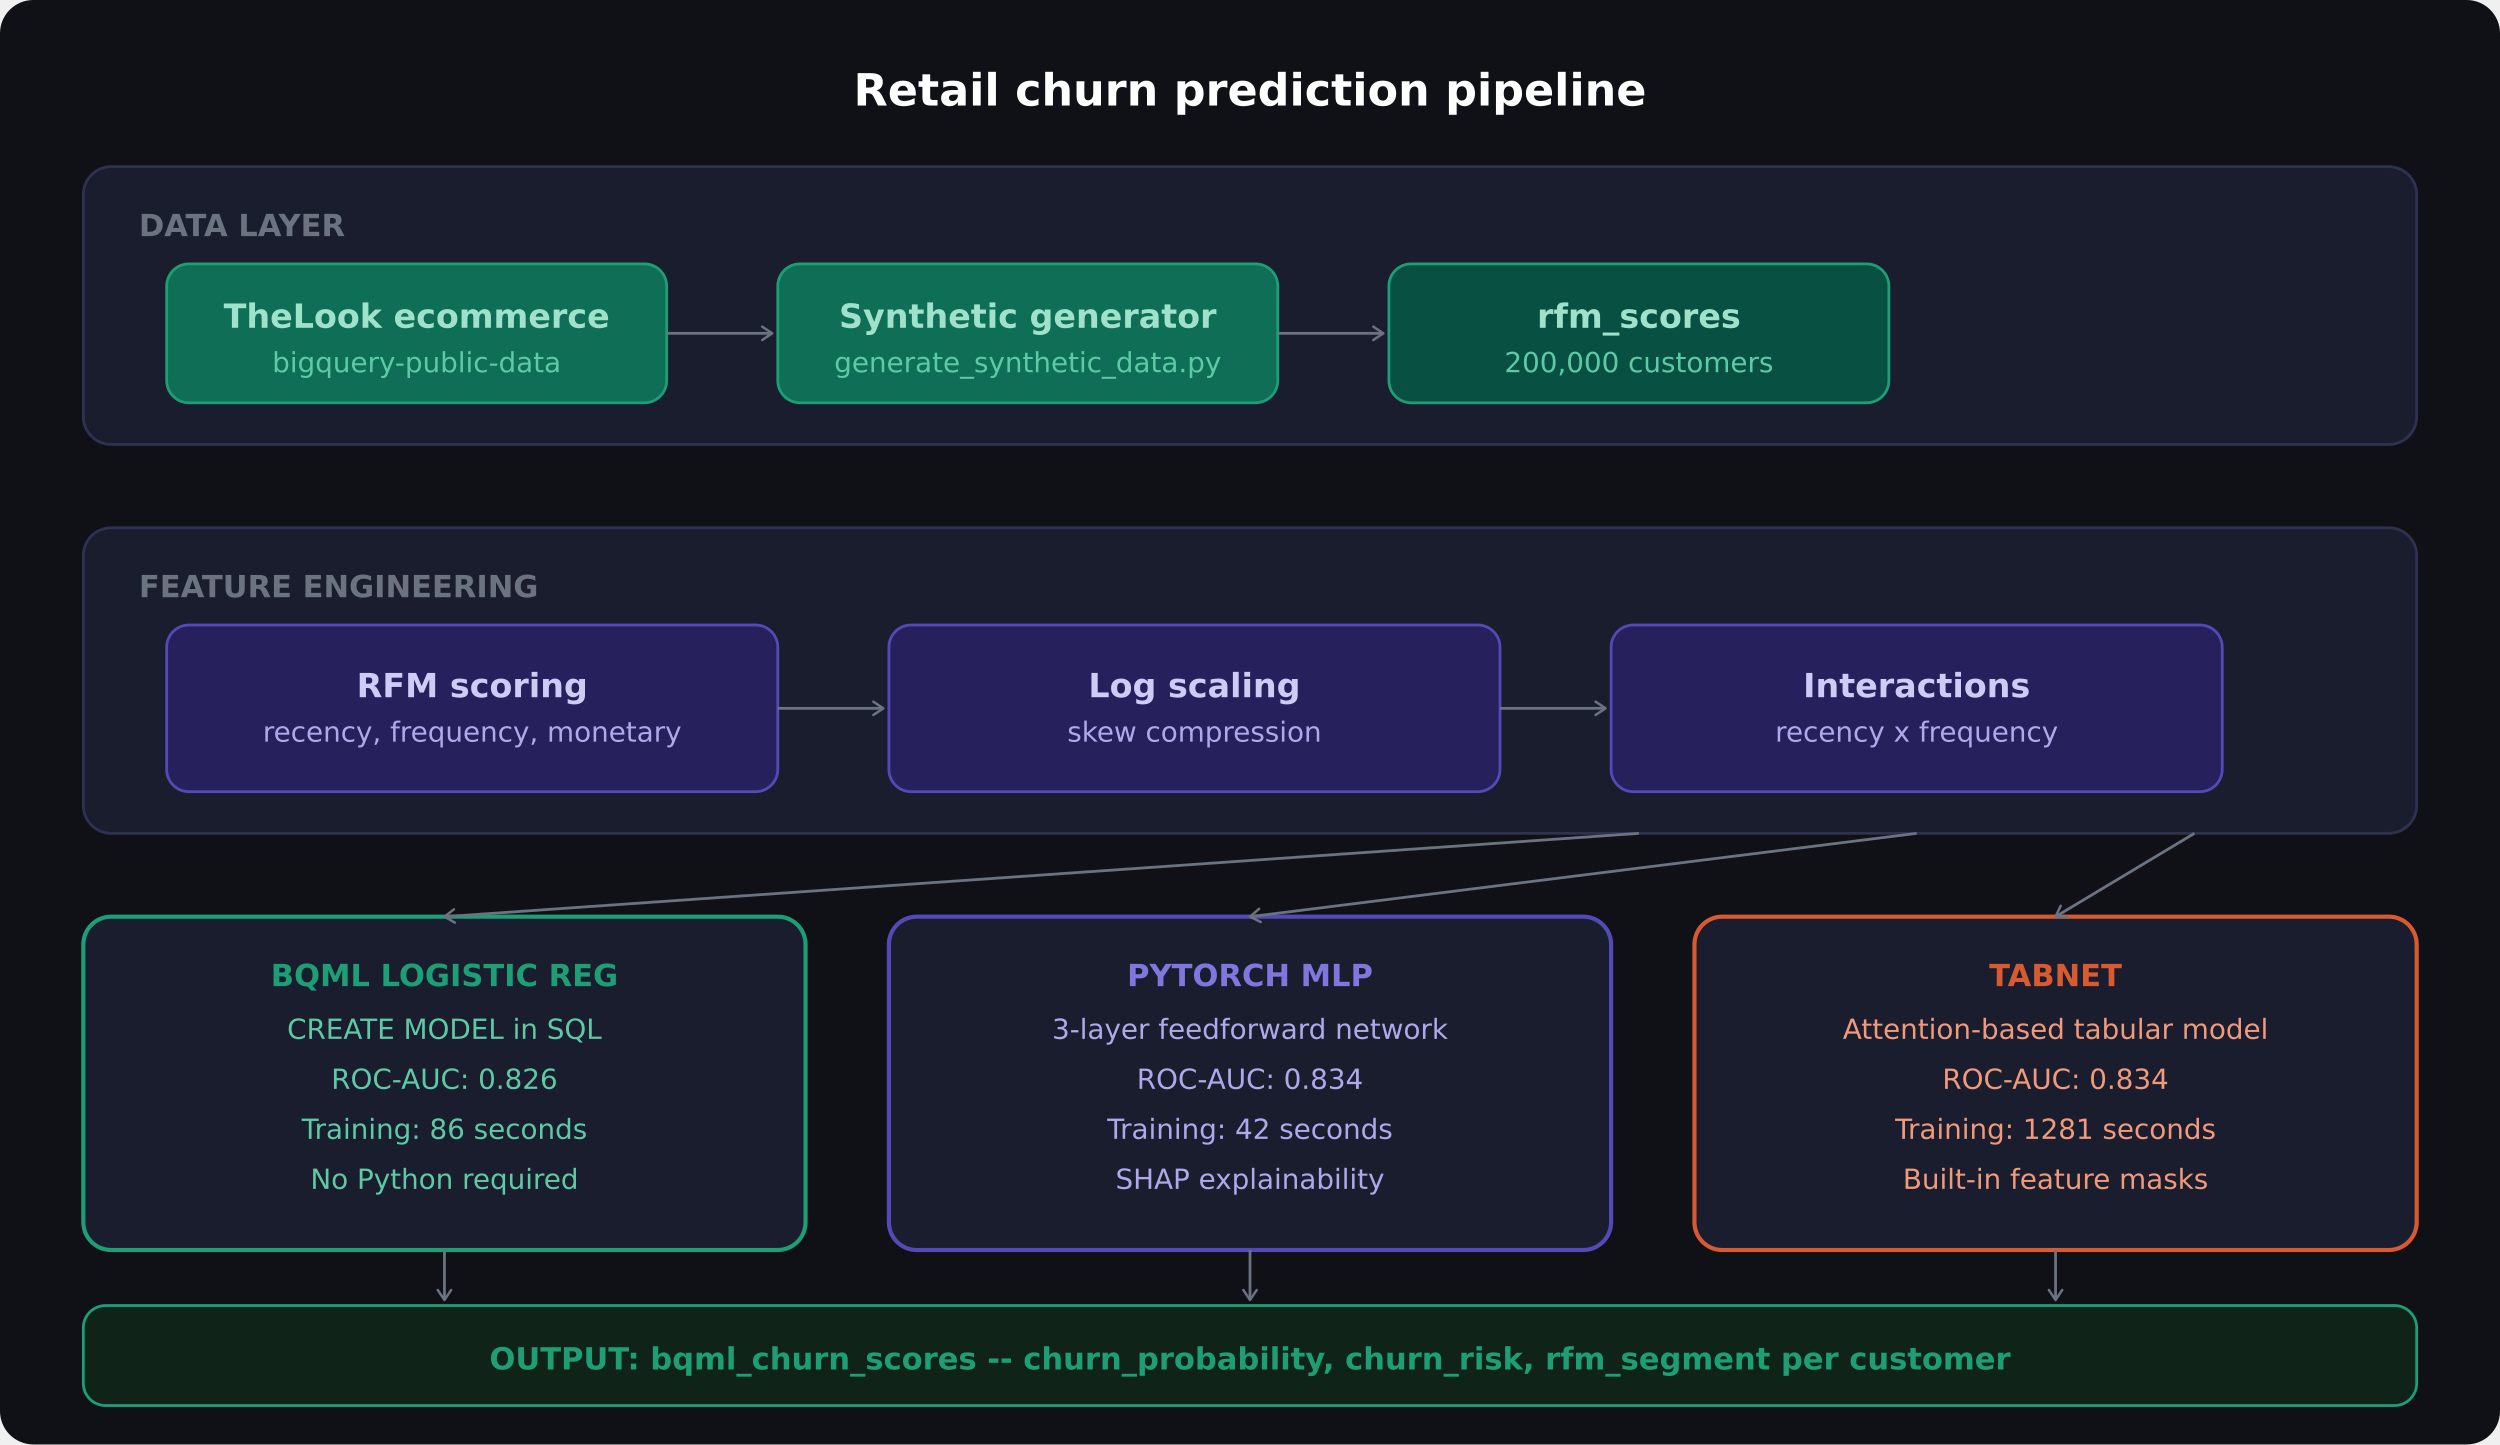
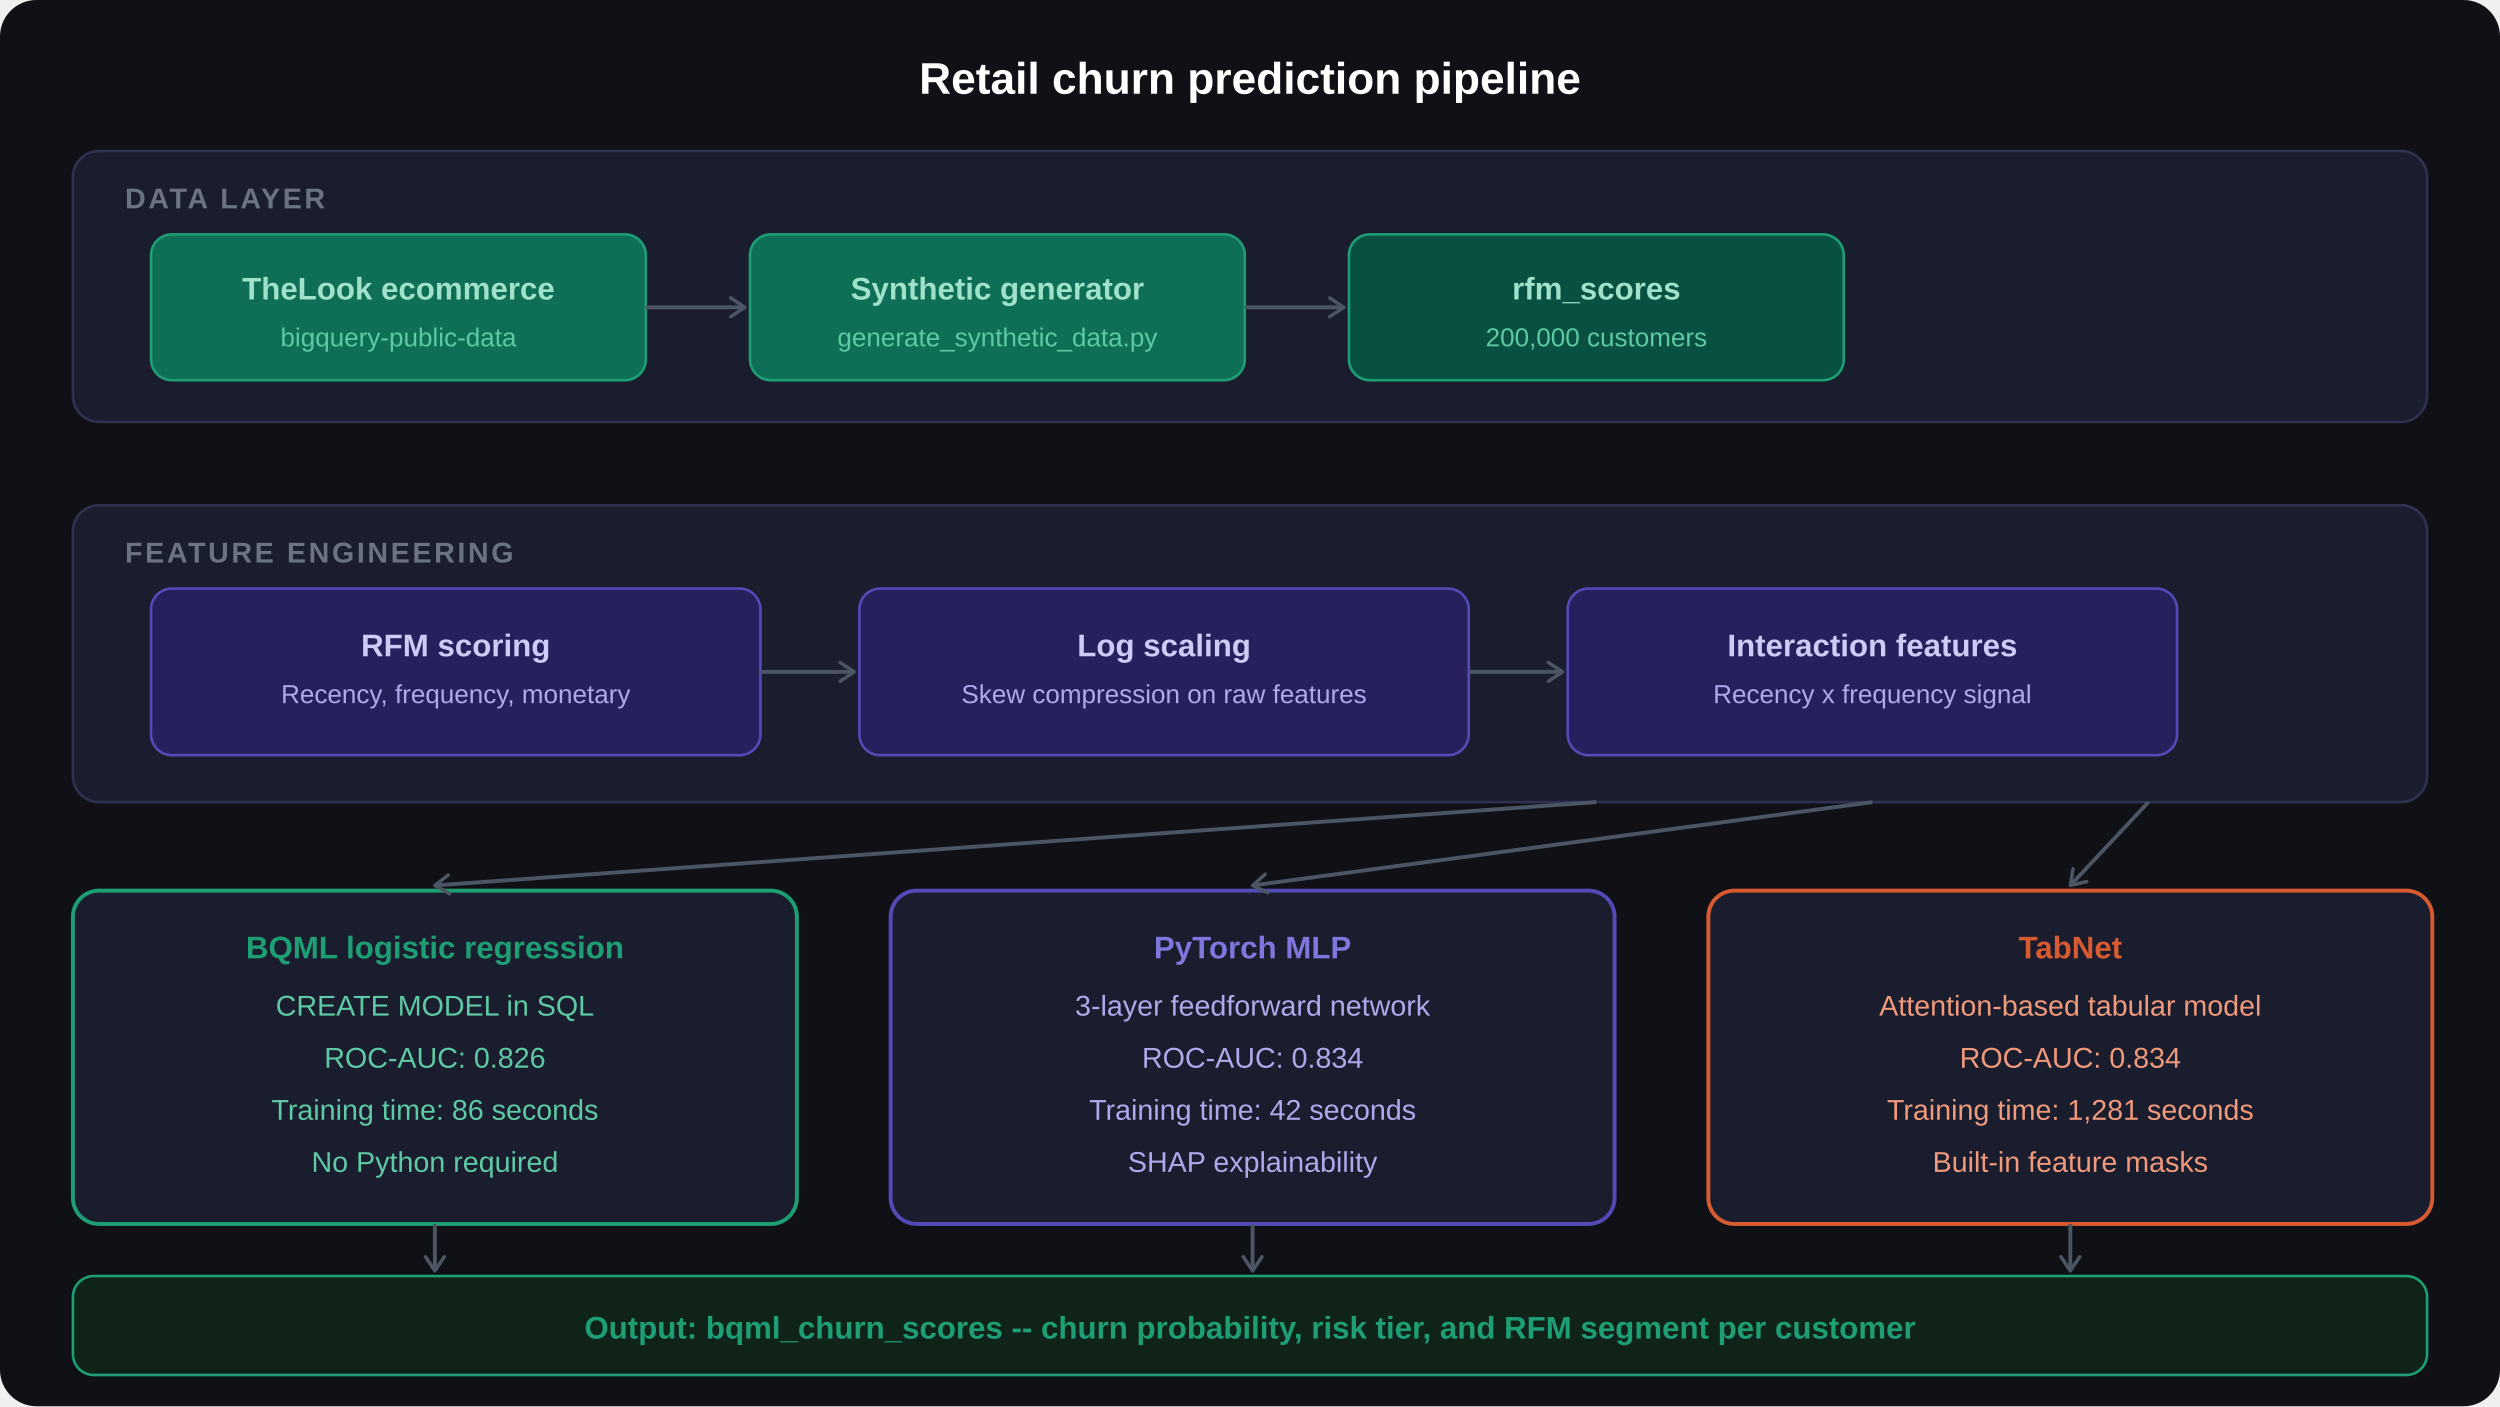
- <svg xmlns="http://www.w3.org/2000/svg" width="900" height="520" viewBox="0 0 900 520">
+ <svg xmlns="http://www.w3.org/2000/svg" width="960" height="540" viewBox="0 0 960 540">
  <defs>
    <marker id="arrow" viewBox="0 0 10 10" refX="8" refY="5" markerWidth="6" markerHeight="6" orient="auto-start-reverse">
-       <path d="M2 1L8 5L2 9" fill="none" stroke="#6B7280" stroke-width="1.5" stroke-linecap="round" stroke-linejoin="round" />
+       <path d="M2 1L8 5L2 9" fill="none" stroke="#4B5563" stroke-width="1.5" stroke-linecap="round" stroke-linejoin="round" />
    </marker>
  </defs>
-   <rect width="900" height="520" fill="#0F1117" rx="12" />
-   <text x="450" y="38" text-anchor="middle" font-family="DejaVu Sans" font-size="16" font-weight="bold" fill="#FFFFFF">Retail churn prediction pipeline</text>
-   <rect x="30" y="60" width="840" height="100" rx="10" fill="#1A1D2E" stroke="#2E3250" stroke-width="1" />
-   <text x="50" y="85" font-family="DejaVu Sans" font-size="11" fill="#6B7280" font-weight="bold">DATA LAYER</text>
-   <rect x="60" y="95" width="180" height="50" rx="8" fill="#0F6E56" stroke="#1D9E75" stroke-width="1" />
-   <text x="150" y="118" text-anchor="middle" font-family="DejaVu Sans" font-size="12" font-weight="bold" fill="#9FE1CB">TheLook ecommerce</text>
-   <text x="150" y="134" text-anchor="middle" font-family="DejaVu Sans" font-size="10" fill="#5DCAA5">bigquery-public-data</text>
-   <rect x="280" y="95" width="180" height="50" rx="8" fill="#0F6E56" stroke="#1D9E75" stroke-width="1" />
-   <text x="370" y="118" text-anchor="middle" font-family="DejaVu Sans" font-size="12" font-weight="bold" fill="#9FE1CB">Synthetic generator</text>
-   <text x="370" y="134" text-anchor="middle" font-family="DejaVu Sans" font-size="10" fill="#5DCAA5">generate_synthetic_data.py</text>
-   <rect x="500" y="95" width="180" height="50" rx="8" fill="#085041" stroke="#1D9E75" stroke-width="1" />
-   <text x="590" y="118" text-anchor="middle" font-family="DejaVu Sans" font-size="12" font-weight="bold" fill="#9FE1CB">rfm_scores</text>
-   <text x="590" y="134" text-anchor="middle" font-family="DejaVu Sans" font-size="10" fill="#5DCAA5">200,000 customers</text>
-   <line x1="240" y1="120" x2="278" y2="120" stroke="#6B7280" stroke-width="1" marker-end="url(#arrow)" />
-   <line x1="460" y1="120" x2="498" y2="120" stroke="#6B7280" stroke-width="1" marker-end="url(#arrow)" />
-   <rect x="30" y="190" width="840" height="110" rx="10" fill="#1A1D2E" stroke="#2E3250" stroke-width="1" />
-   <text x="50" y="215" font-family="DejaVu Sans" font-size="11" fill="#6B7280" font-weight="bold">FEATURE ENGINEERING</text>
-   <rect x="60" y="225" width="220" height="60" rx="8" fill="#26215C" stroke="#534AB7" stroke-width="1" />
-   <text x="170" y="251" text-anchor="middle" font-family="DejaVu Sans" font-size="12" font-weight="bold" fill="#CECBF6">RFM scoring</text>
-   <text x="170" y="267" text-anchor="middle" font-family="DejaVu Sans" font-size="10" fill="#AFA9EC">recency, frequency, monetary</text>
-   <rect x="320" y="225" width="220" height="60" rx="8" fill="#26215C" stroke="#534AB7" stroke-width="1" />
-   <text x="430" y="251" text-anchor="middle" font-family="DejaVu Sans" font-size="12" font-weight="bold" fill="#CECBF6">Log scaling</text>
-   <text x="430" y="267" text-anchor="middle" font-family="DejaVu Sans" font-size="10" fill="#AFA9EC">skew compression</text>
-   <rect x="580" y="225" width="220" height="60" rx="8" fill="#26215C" stroke="#534AB7" stroke-width="1" />
-   <text x="690" y="251" text-anchor="middle" font-family="DejaVu Sans" font-size="12" font-weight="bold" fill="#CECBF6">Interactions</text>
-   <text x="690" y="267" text-anchor="middle" font-family="DejaVu Sans" font-size="10" fill="#AFA9EC">recency x frequency</text>
-   <line x1="280" y1="255" x2="318" y2="255" stroke="#6B7280" stroke-width="1" marker-end="url(#arrow)" />
-   <line x1="540" y1="255" x2="578" y2="255" stroke="#6B7280" stroke-width="1" marker-end="url(#arrow)" />
-   <rect x="30" y="330" width="260" height="120" rx="10" fill="#1A1D2E" stroke="#1D9E75" stroke-width="1.5" />
-   <text x="160" y="355" text-anchor="middle" font-family="DejaVu Sans" font-size="11" fill="#1D9E75" font-weight="bold">BQML LOGISTIC REG</text>
-   <text x="160" y="374" text-anchor="middle" font-family="DejaVu Sans" font-size="10" fill="#5DCAA5">CREATE MODEL in SQL</text>
-   <text x="160" y="392" text-anchor="middle" font-family="DejaVu Sans" font-size="10" fill="#5DCAA5">ROC-AUC: 0.826</text>
-   <text x="160" y="410" text-anchor="middle" font-family="DejaVu Sans" font-size="10" fill="#5DCAA5">Training: 86 seconds</text>
-   <text x="160" y="428" text-anchor="middle" font-family="DejaVu Sans" font-size="10" fill="#5DCAA5">No Python required</text>
-   <rect x="320" y="330" width="260" height="120" rx="10" fill="#1A1D2E" stroke="#534AB7" stroke-width="1.5" />
-   <text x="450" y="355" text-anchor="middle" font-family="DejaVu Sans" font-size="11" fill="#7F77DD" font-weight="bold">PYTORCH MLP</text>
-   <text x="450" y="374" text-anchor="middle" font-family="DejaVu Sans" font-size="10" fill="#AFA9EC">3-layer feedforward network</text>
-   <text x="450" y="392" text-anchor="middle" font-family="DejaVu Sans" font-size="10" fill="#AFA9EC">ROC-AUC: 0.834</text>
-   <text x="450" y="410" text-anchor="middle" font-family="DejaVu Sans" font-size="10" fill="#AFA9EC">Training: 42 seconds</text>
-   <text x="450" y="428" text-anchor="middle" font-family="DejaVu Sans" font-size="10" fill="#AFA9EC">SHAP explainability</text>
-   <rect x="610" y="330" width="260" height="120" rx="10" fill="#1A1D2E" stroke="#D85A30" stroke-width="1.5" />
-   <text x="740" y="355" text-anchor="middle" font-family="DejaVu Sans" font-size="11" fill="#D85A30" font-weight="bold">TABNET</text>
-   <text x="740" y="374" text-anchor="middle" font-family="DejaVu Sans" font-size="10" fill="#F0997B">Attention-based tabular model</text>
-   <text x="740" y="392" text-anchor="middle" font-family="DejaVu Sans" font-size="10" fill="#F0997B">ROC-AUC: 0.834</text>
-   <text x="740" y="410" text-anchor="middle" font-family="DejaVu Sans" font-size="10" fill="#F0997B">Training: 1281 seconds</text>
-   <text x="740" y="428" text-anchor="middle" font-family="DejaVu Sans" font-size="10" fill="#F0997B">Built-in feature masks</text>
-   <line x1="590" y1="300" x2="160" y2="330" stroke="#6B7280" stroke-width="1" marker-end="url(#arrow)" />
-   <line x1="690" y1="300" x2="450" y2="330" stroke="#6B7280" stroke-width="1" marker-end="url(#arrow)" />
-   <line x1="790" y1="300" x2="740" y2="330" stroke="#6B7280" stroke-width="1" marker-end="url(#arrow)" />
-   <rect x="30" y="470" width="840" height="36" rx="8" fill="#0F2318" stroke="#1D9E75" stroke-width="1" />
-   <text x="450" y="493" text-anchor="middle" font-family="DejaVu Sans" font-size="11" fill="#1D9E75" font-weight="bold">OUTPUT: bqml_churn_scores -- churn_probability, churn_risk, rfm_segment per customer</text>
-   <line x1="160" y1="450" x2="160" y2="468" stroke="#6B7280" stroke-width="1" marker-end="url(#arrow)" />
-   <line x1="450" y1="450" x2="450" y2="468" stroke="#6B7280" stroke-width="1" marker-end="url(#arrow)" />
-   <line x1="740" y1="450" x2="740" y2="468" stroke="#6B7280" stroke-width="1" marker-end="url(#arrow)" />
+   <rect width="960" height="540" fill="#0F1117" rx="14" />
+   <text x="480" y="36" text-anchor="middle" font-family="Arial, Helvetica, sans-serif" font-size="17" font-weight="bold" fill="#FFFFFF">
+     Retail churn prediction pipeline
+   </text>
+   <rect x="28" y="58" width="904" height="104" rx="10" fill="#1A1D2E" stroke="#2E3250" stroke-width="1" />
+   <text x="48" y="80" font-family="Arial, Helvetica, sans-serif" font-size="11" fill="#6B7280" font-weight="bold" letter-spacing="1">DATA LAYER</text>
+   <rect x="58" y="90" width="190" height="56" rx="8" fill="#0F6E56" stroke="#1D9E75" stroke-width="1" />
+   <text x="153" y="115" text-anchor="middle" font-family="Arial, Helvetica, sans-serif" font-size="12" font-weight="bold" fill="#9FE1CB">TheLook ecommerce</text>
+   <text x="153" y="133" text-anchor="middle" font-family="Arial, Helvetica, sans-serif" font-size="10" fill="#5DCAA5">bigquery-public-data</text>
+   <rect x="288" y="90" width="190" height="56" rx="8" fill="#0F6E56" stroke="#1D9E75" stroke-width="1" />
+   <text x="383" y="115" text-anchor="middle" font-family="Arial, Helvetica, sans-serif" font-size="12" font-weight="bold" fill="#9FE1CB">Synthetic generator</text>
+   <text x="383" y="133" text-anchor="middle" font-family="Arial, Helvetica, sans-serif" font-size="10" fill="#5DCAA5">generate_synthetic_data.py</text>
+   <rect x="518" y="90" width="190" height="56" rx="8" fill="#085041" stroke="#1D9E75" stroke-width="1" />
+   <text x="613" y="115" text-anchor="middle" font-family="Arial, Helvetica, sans-serif" font-size="12" font-weight="bold" fill="#9FE1CB">rfm_scores</text>
+   <text x="613" y="133" text-anchor="middle" font-family="Arial, Helvetica, sans-serif" font-size="10" fill="#5DCAA5">200,000 customers</text>
+   <line x1="248" y1="118" x2="286" y2="118" stroke="#4B5563" stroke-width="1.5" marker-end="url(#arrow)" />
+   <line x1="478" y1="118" x2="516" y2="118" stroke="#4B5563" stroke-width="1.5" marker-end="url(#arrow)" />
+   <rect x="28" y="194" width="904" height="114" rx="10" fill="#1A1D2E" stroke="#2E3250" stroke-width="1" />
+   <text x="48" y="216" font-family="Arial, Helvetica, sans-serif" font-size="11" fill="#6B7280" font-weight="bold" letter-spacing="1">FEATURE ENGINEERING</text>
+   <rect x="58" y="226" width="234" height="64" rx="8" fill="#26215C" stroke="#534AB7" stroke-width="1" />
+   <text x="175" y="252" text-anchor="middle" font-family="Arial, Helvetica, sans-serif" font-size="12" font-weight="bold" fill="#CECBF6">RFM scoring</text>
+   <text x="175" y="270" text-anchor="middle" font-family="Arial, Helvetica, sans-serif" font-size="10" fill="#AFA9EC">Recency, frequency, monetary</text>
+   <rect x="330" y="226" width="234" height="64" rx="8" fill="#26215C" stroke="#534AB7" stroke-width="1" />
+   <text x="447" y="252" text-anchor="middle" font-family="Arial, Helvetica, sans-serif" font-size="12" font-weight="bold" fill="#CECBF6">Log scaling</text>
+   <text x="447" y="270" text-anchor="middle" font-family="Arial, Helvetica, sans-serif" font-size="10" fill="#AFA9EC">Skew compression on raw features</text>
+   <rect x="602" y="226" width="234" height="64" rx="8" fill="#26215C" stroke="#534AB7" stroke-width="1" />
+   <text x="719" y="252" text-anchor="middle" font-family="Arial, Helvetica, sans-serif" font-size="12" font-weight="bold" fill="#CECBF6">Interaction features</text>
+   <text x="719" y="270" text-anchor="middle" font-family="Arial, Helvetica, sans-serif" font-size="10" fill="#AFA9EC">Recency x frequency signal</text>
+   <line x1="292" y1="258" x2="328" y2="258" stroke="#4B5563" stroke-width="1.5" marker-end="url(#arrow)" />
+   <line x1="564" y1="258" x2="600" y2="258" stroke="#4B5563" stroke-width="1.5" marker-end="url(#arrow)" />
+   <rect x="28" y="342" width="278" height="128" rx="10" fill="#1A1D2E" stroke="#1D9E75" stroke-width="1.5" />
+   <text x="167" y="368" text-anchor="middle" font-family="Arial, Helvetica, sans-serif" font-size="12" fill="#1D9E75" font-weight="bold">BQML logistic regression</text>
+   <text x="167" y="390" text-anchor="middle" font-family="Arial, Helvetica, sans-serif" font-size="11" fill="#5DCAA5">CREATE MODEL in SQL</text>
+   <text x="167" y="410" text-anchor="middle" font-family="Arial, Helvetica, sans-serif" font-size="11" fill="#5DCAA5">ROC-AUC: 0.826</text>
+   <text x="167" y="430" text-anchor="middle" font-family="Arial, Helvetica, sans-serif" font-size="11" fill="#5DCAA5">Training time: 86 seconds</text>
+   <text x="167" y="450" text-anchor="middle" font-family="Arial, Helvetica, sans-serif" font-size="11" fill="#5DCAA5">No Python required</text>
+   <rect x="342" y="342" width="278" height="128" rx="10" fill="#1A1D2E" stroke="#534AB7" stroke-width="1.5" />
+   <text x="481" y="368" text-anchor="middle" font-family="Arial, Helvetica, sans-serif" font-size="12" fill="#7F77DD" font-weight="bold">PyTorch MLP</text>
+   <text x="481" y="390" text-anchor="middle" font-family="Arial, Helvetica, sans-serif" font-size="11" fill="#AFA9EC">3-layer feedforward network</text>
+   <text x="481" y="410" text-anchor="middle" font-family="Arial, Helvetica, sans-serif" font-size="11" fill="#AFA9EC">ROC-AUC: 0.834</text>
+   <text x="481" y="430" text-anchor="middle" font-family="Arial, Helvetica, sans-serif" font-size="11" fill="#AFA9EC">Training time: 42 seconds</text>
+   <text x="481" y="450" text-anchor="middle" font-family="Arial, Helvetica, sans-serif" font-size="11" fill="#AFA9EC">SHAP explainability</text>
+   <rect x="656" y="342" width="278" height="128" rx="10" fill="#1A1D2E" stroke="#D85A30" stroke-width="1.5" />
+   <text x="795" y="368" text-anchor="middle" font-family="Arial, Helvetica, sans-serif" font-size="12" fill="#D85A30" font-weight="bold">TabNet</text>
+   <text x="795" y="390" text-anchor="middle" font-family="Arial, Helvetica, sans-serif" font-size="11" fill="#F0997B">Attention-based tabular model</text>
+   <text x="795" y="410" text-anchor="middle" font-family="Arial, Helvetica, sans-serif" font-size="11" fill="#F0997B">ROC-AUC: 0.834</text>
+   <text x="795" y="430" text-anchor="middle" font-family="Arial, Helvetica, sans-serif" font-size="11" fill="#F0997B">Training time: 1,281 seconds</text>
+   <text x="795" y="450" text-anchor="middle" font-family="Arial, Helvetica, sans-serif" font-size="11" fill="#F0997B">Built-in feature masks</text>
+   <line x1="613" y1="308" x2="167" y2="340" stroke="#4B5563" stroke-width="1.5" marker-end="url(#arrow)" />
+   <line x1="719" y1="308" x2="481" y2="340" stroke="#4B5563" stroke-width="1.5" marker-end="url(#arrow)" />
+   <line x1="825" y1="308" x2="795" y2="340" stroke="#4B5563" stroke-width="1.5" marker-end="url(#arrow)" />
+   <rect x="28" y="490" width="904" height="38" rx="8" fill="#0F2318" stroke="#1D9E75" stroke-width="1" />
+   <text x="480" y="514" text-anchor="middle" font-family="Arial, Helvetica, sans-serif" font-size="12" fill="#1D9E75" font-weight="bold">
+     Output: bqml_churn_scores -- churn probability, risk tier, and RFM segment per customer
+   </text>
+   <line x1="167" y1="470" x2="167" y2="488" stroke="#4B5563" stroke-width="1.5" marker-end="url(#arrow)" />
+   <line x1="481" y1="470" x2="481" y2="488" stroke="#4B5563" stroke-width="1.5" marker-end="url(#arrow)" />
+   <line x1="795" y1="470" x2="795" y2="488" stroke="#4B5563" stroke-width="1.5" marker-end="url(#arrow)" />
</svg>
